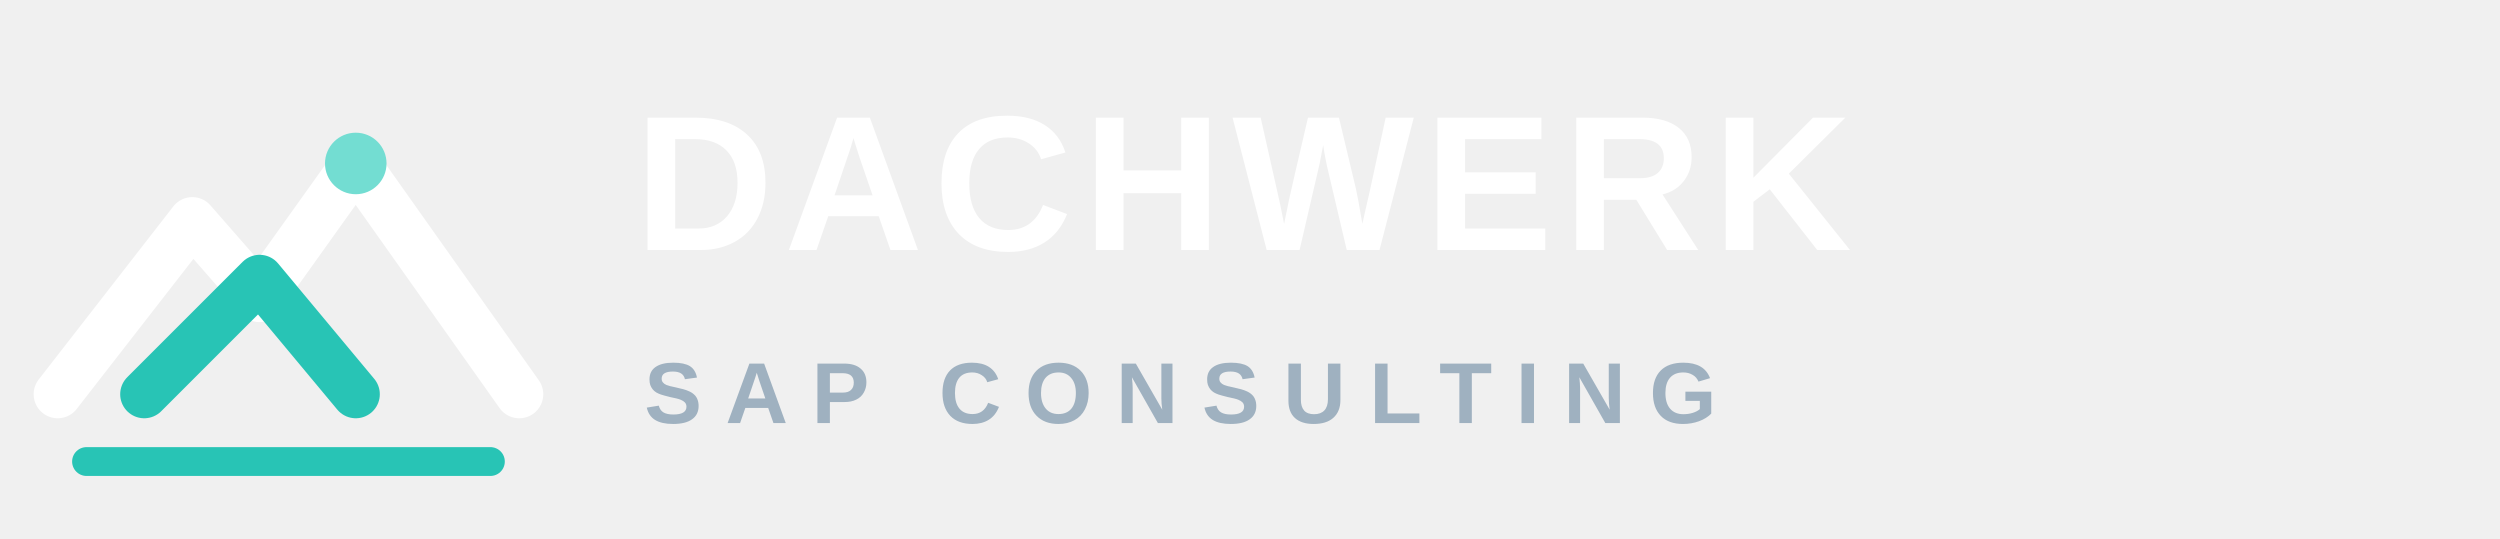
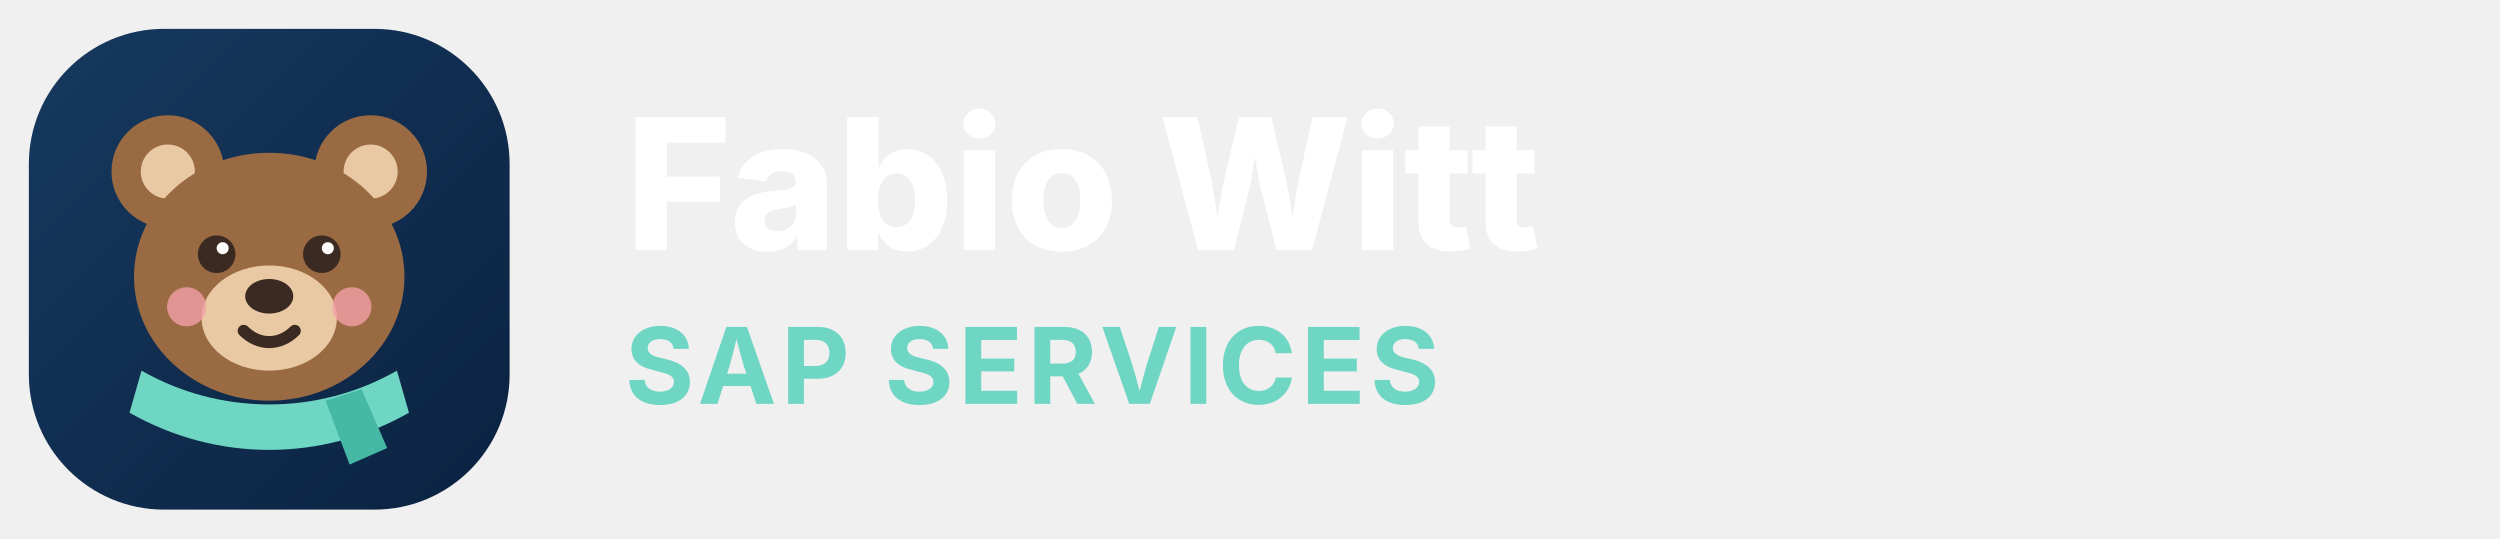
- <svg xmlns="http://www.w3.org/2000/svg" width="260" height="56" viewBox="0 0 260 56" role="img" aria-labelledby="title desc">
-   <g fill="none" fill-rule="evenodd">
-     <g transform="translate(2 3)" stroke-linecap="round" stroke-linejoin="round">
-       <path d="M4 38 18 20l7 8 10-14 17 24" stroke="#FFFFFF" stroke-width="5" />
-       <path d="m13 38 12-12 10 12" stroke="#28C4B5" stroke-width="5" />
-       <path d="M7 45h42" stroke="#28C4B5" stroke-width="3" />
-       <circle cx="35" cy="14" r="3.2" fill="#73DDD2" stroke="none" />
-     </g>
-     <text x="66" y="26" fill="#FFFFFF" font-family="Segoe UI,Arial,sans-serif" font-size="20" font-weight="800" letter-spacing="1.1">DACHWERK</text>
-     <text x="67" y="44" fill="#9FB1C0" font-family="Segoe UI,Arial,sans-serif" font-size="9" font-weight="700" letter-spacing="2.45">SAP CONSULTING</text>
-   </g>
+ <svg xmlns="http://www.w3.org/2000/svg" width="260" height="56" viewBox="0 0 260 56" role="img" aria-label="Fabio Witt SAP Services">
+   <svg x="3.0" y="3.0" width="50" height="50" viewBox="0 0 64 64">
+     <defs>
+       <linearGradient id="fb-bg-l" x1="0" y1="0" x2="1" y2="1">
+         <stop offset="0" stop-color="#16395f" />
+         <stop offset="1" stop-color="#0b2240" />
+       </linearGradient>
+     </defs>
+     <rect width="64" height="64" rx="18" fill="url(#fb-bg-l)" />
+     <circle cx="18.5" cy="19" r="7.5" fill="#9A6A43" />
+     <circle cx="45.5" cy="19" r="7.5" fill="#9A6A43" />
+     <circle cx="18.5" cy="19" r="3.6" fill="#E9C9A3" />
+     <circle cx="45.5" cy="19" r="3.6" fill="#E9C9A3" />
+     <ellipse cx="32" cy="33" rx="18" ry="16.5" fill="#9A6A43" />
+     <path d="M15 45.5c10.5 6 23.5 6 34 0l1.6 5.6c-11.6 6.6-25.6 6.6-37.2 0z" fill="#6fd6c4" />
+     <path d="M39.5 49.5l3.2 8.5 5-2.2-3.4-7.8z" fill="#45b9a6" />
+     <ellipse cx="32" cy="38.5" rx="9" ry="7" fill="#E9C9A3" />
+     <circle cx="21" cy="37" r="2.6" fill="#F2A0A8" opacity=".8" />
+     <circle cx="43" cy="37" r="2.6" fill="#F2A0A8" opacity=".8" />
+     <circle cx="25" cy="30" r="2.5" fill="#3B2A22" />
+     <circle cx="39" cy="30" r="2.5" fill="#3B2A22" />
+     <circle cx="25.8" cy="29.2" r=".8" fill="#fff" />
+     <circle cx="39.8" cy="29.2" r=".8" fill="#fff" />
+     <ellipse cx="32" cy="35.6" rx="3.2" ry="2.3" fill="#3B2A22" />
+     <path d="M28.6 40.2c2 2 4.8 2 6.8 0" fill="none" stroke="#3B2A22" stroke-width="1.6" stroke-linecap="round" />
+   </svg>
+   <text x="65.0" y="26.0" font-family="Inter,Segoe UI,Helvetica,Arial,sans-serif" font-size="19" font-weight="800" fill="#FFFFFF">Fabio Witt</text>
+   <text x="65.0" y="42.0" font-family="Inter,Segoe UI,Helvetica,Arial,sans-serif" font-size="11" font-weight="700" letter-spacing=".5" fill="#6fd6c4">SAP SERVICES</text>
</svg>
